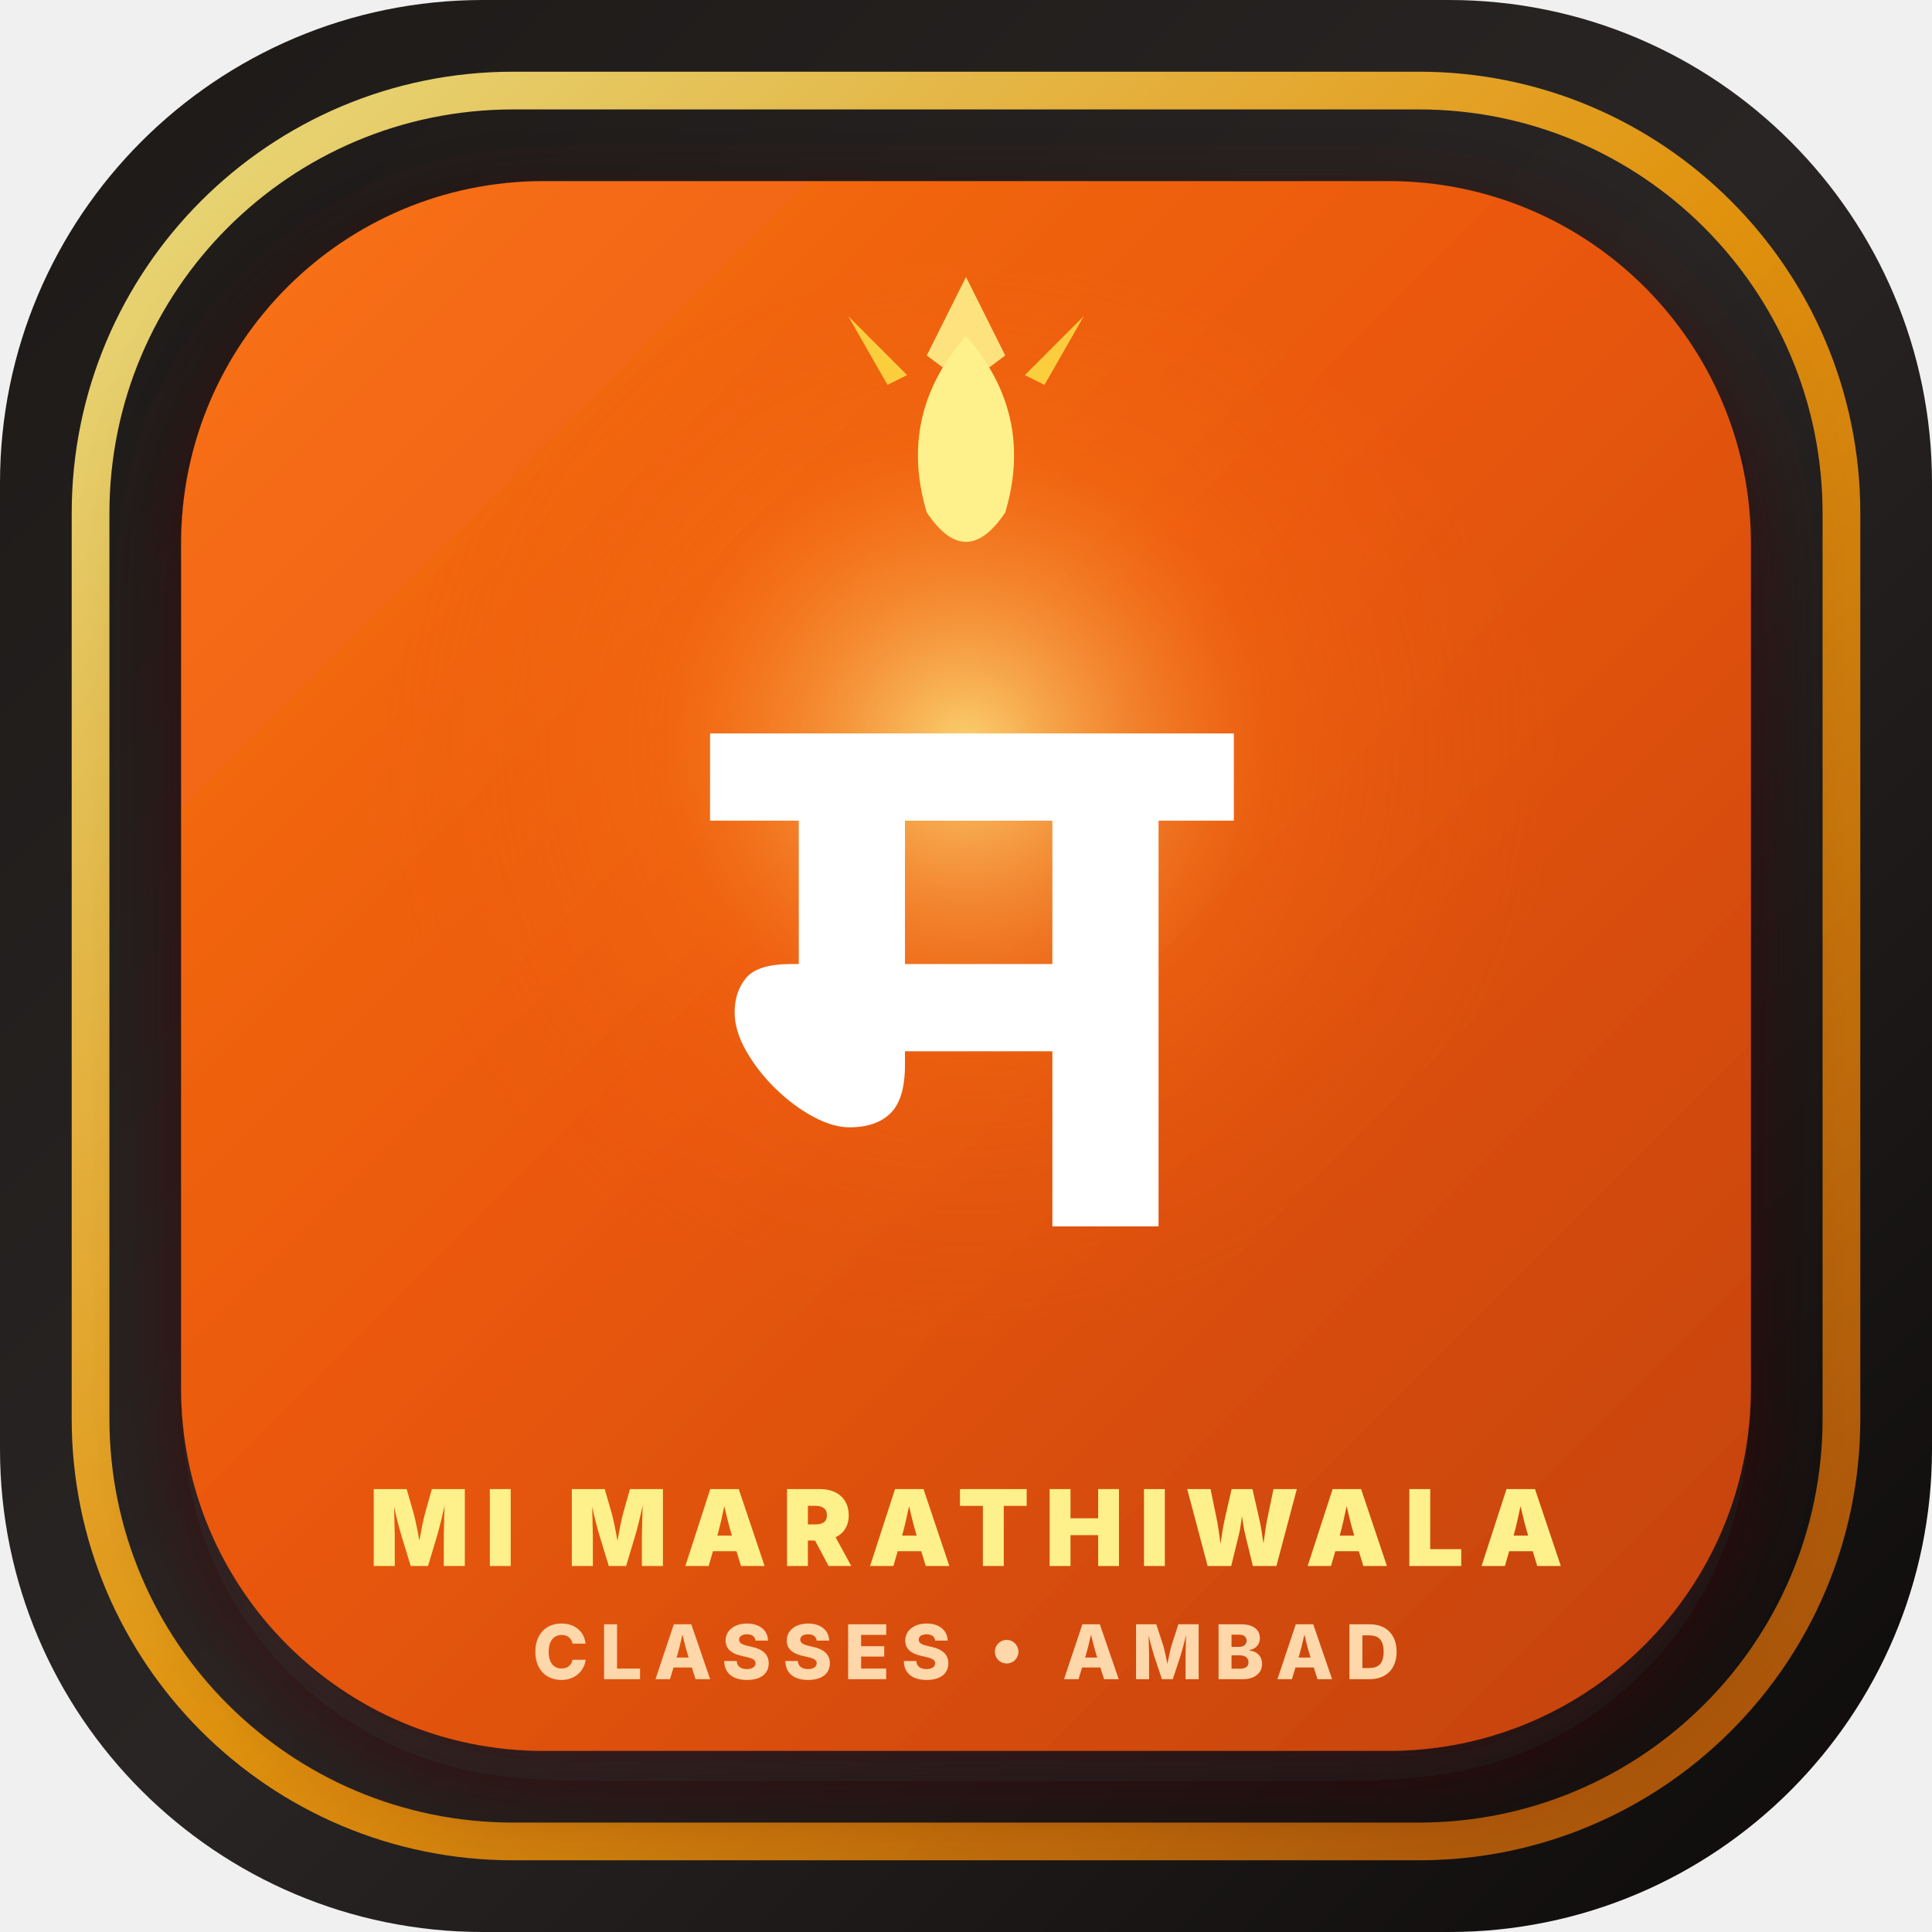
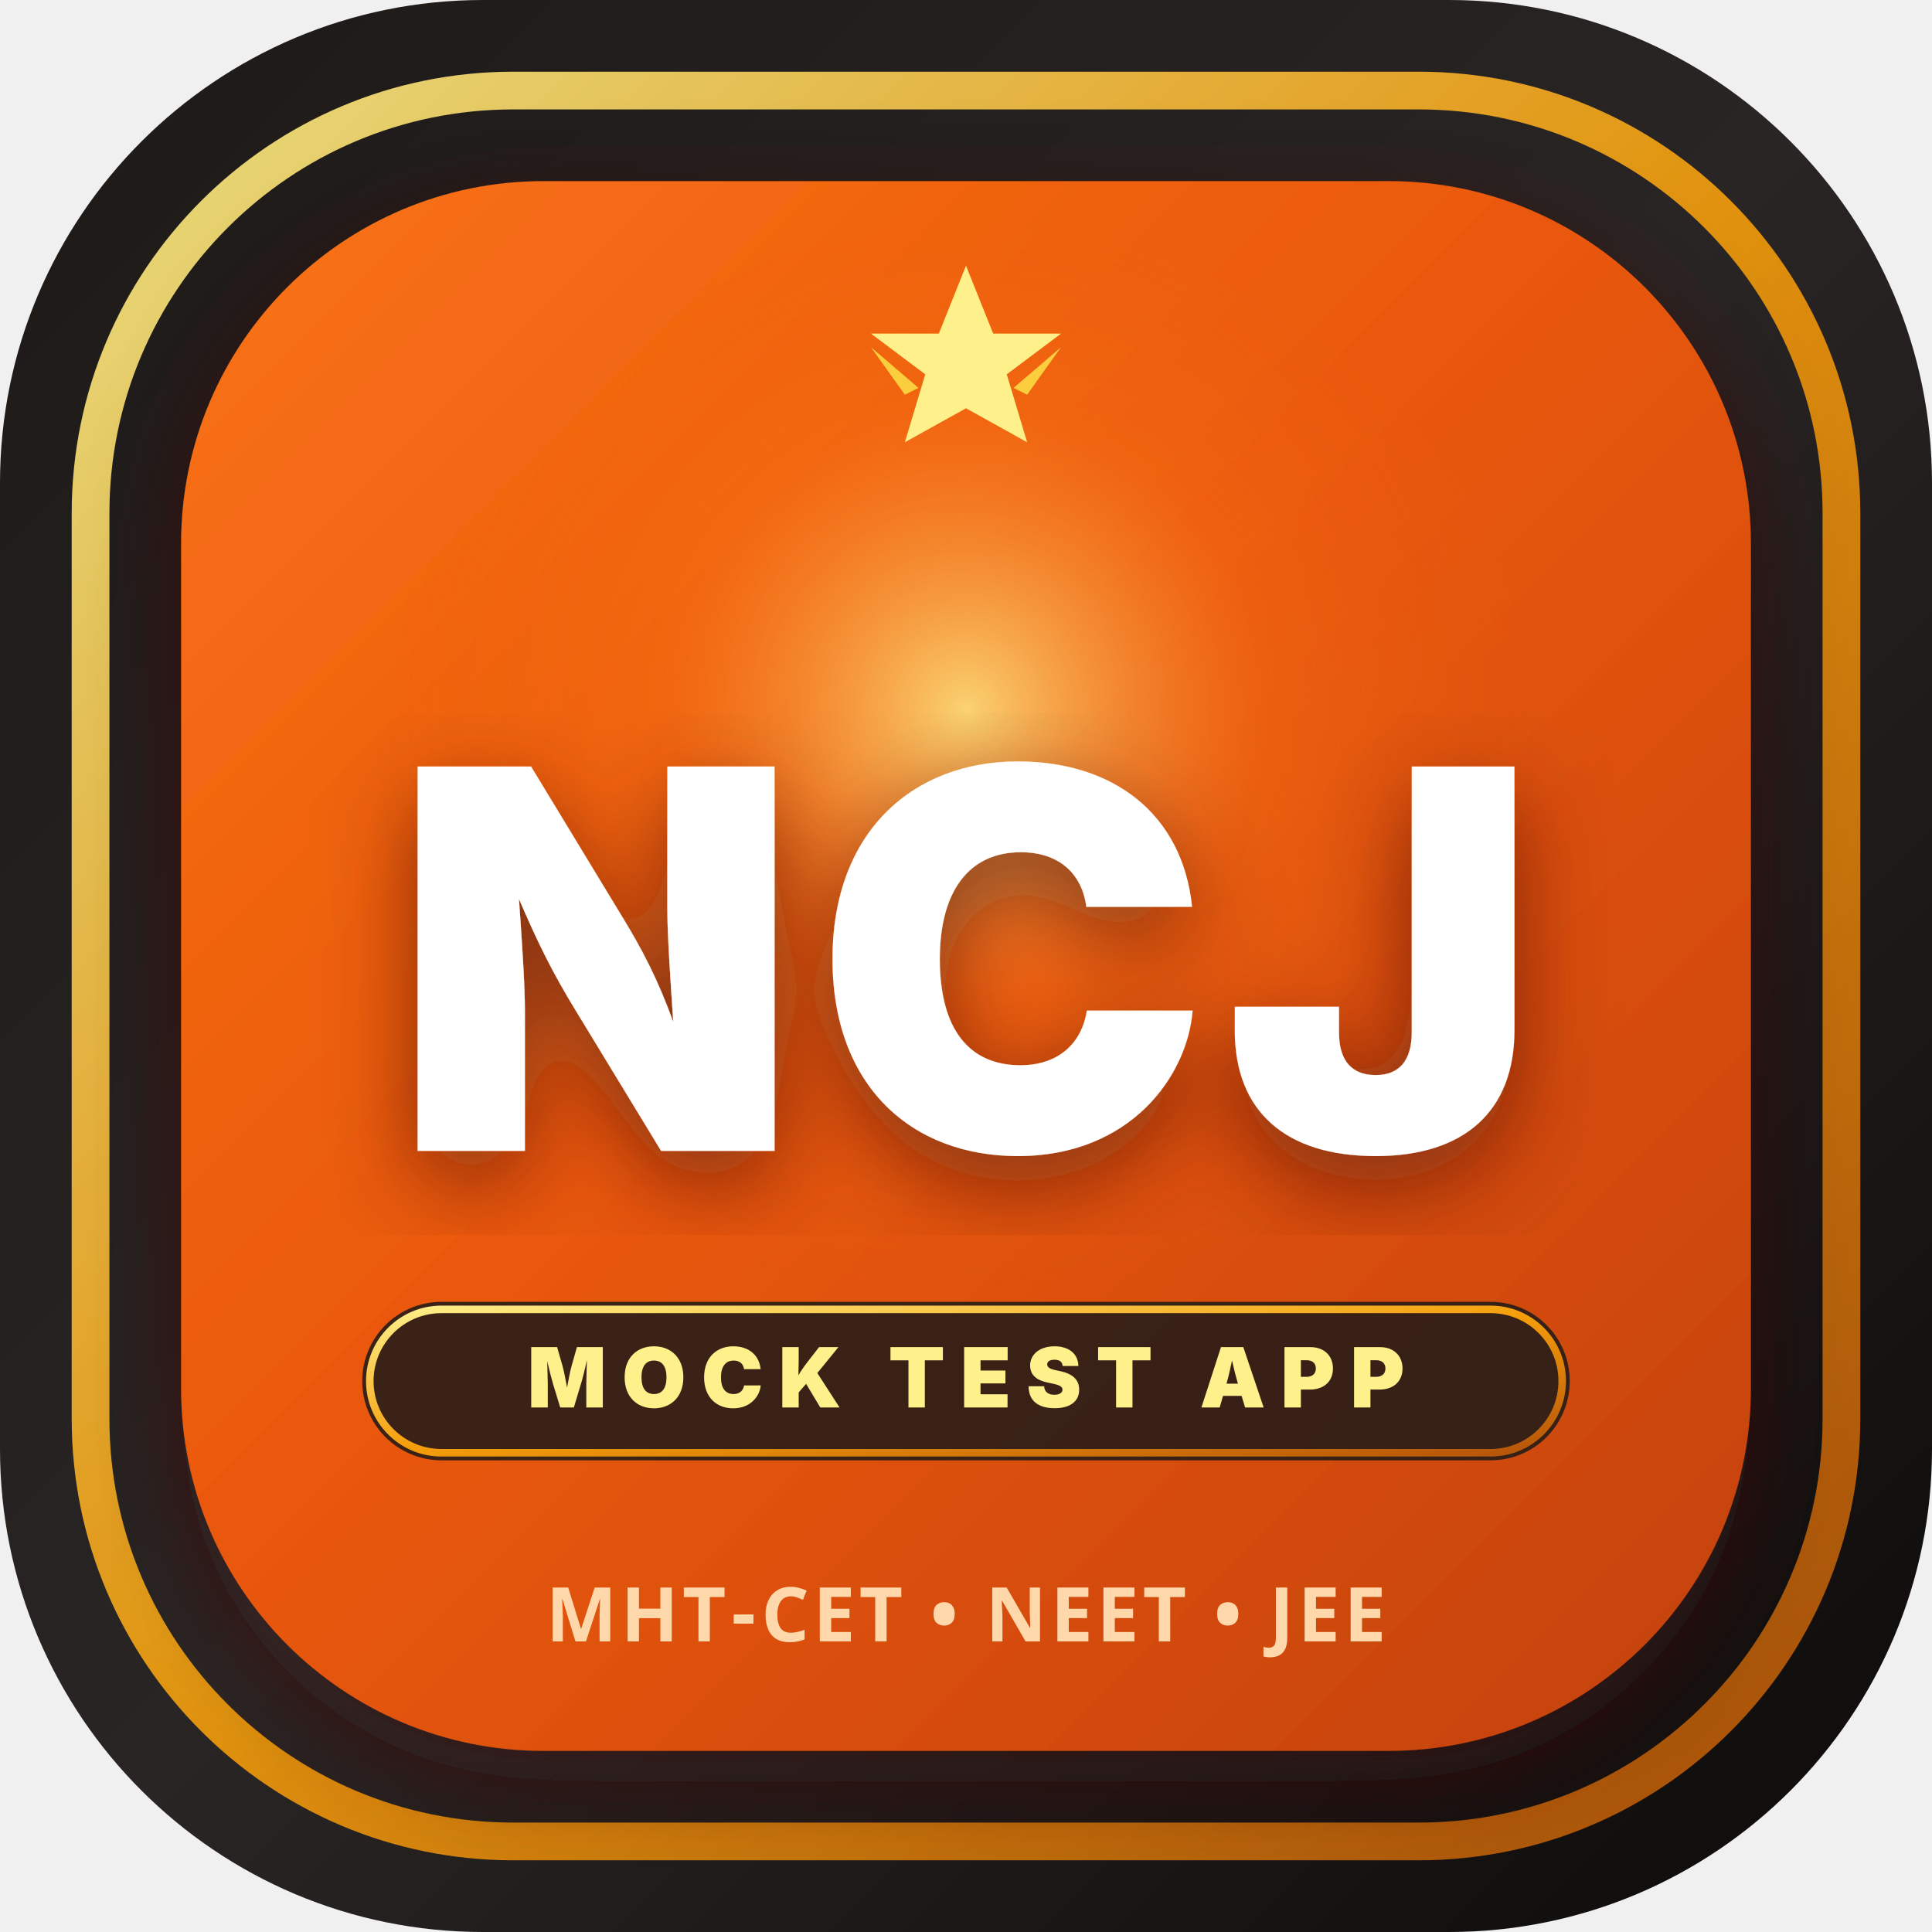
<svg xmlns="http://www.w3.org/2000/svg" viewBox="0 0 512 512" width="512" height="512">
  <defs>
    <linearGradient id="bgGrad" x1="0%" y1="0%" x2="100%" y2="100%">
      <stop offset="0%" stop-color="#1c1917" />
      <stop offset="50%" stop-color="#292524" />
      <stop offset="100%" stop-color="#0c0a09" />
    </linearGradient>
    <linearGradient id="bhagvaGrad" x1="0%" y1="0%" x2="100%" y2="100%">
      <stop offset="0%" stop-color="#f97316" />
      <stop offset="45%" stop-color="#ea580c" />
      <stop offset="100%" stop-color="#c2410c" />
    </linearGradient>
    <linearGradient id="goldRing" x1="0%" y1="0%" x2="100%" y2="100%">
      <stop offset="0%" stop-color="#fef08a" />
      <stop offset="50%" stop-color="#f59e0b" />
      <stop offset="100%" stop-color="#b45309" />
    </linearGradient>
    <radialGradient id="sunGlow" cx="50%" cy="40%" r="50%">
      <stop offset="0%" stop-color="#fef08a" stop-opacity="0.8" />
      <stop offset="50%" stop-color="#f97316" stop-opacity="0.3" />
      <stop offset="100%" stop-color="#ea580c" stop-opacity="0" />
    </radialGradient>
    <filter id="shadow" x="-20%" y="-20%" width="140%" height="140%">
      <feDropShadow dx="0" dy="8" stdDeviation="12" flood-color="#431407" flood-opacity="0.6" />
    </filter>
  </defs>
  <rect width="512" height="512" rx="128" fill="url(#bgGrad)" />
  <rect x="24" y="24" width="464" height="464" rx="112" fill="none" stroke="url(#goldRing)" stroke-width="10" opacity="0.9" />
  <rect x="48" y="48" width="416" height="416" rx="96" fill="url(#bhagvaGrad)" filter="url(#shadow)" />
-   <circle cx="256" cy="230" r="160" fill="url(#sunGlow)" />
-   <g transform="translate(256, 115) scale(2.6)">
-     <path d="M0,-16 L4,-8 L0,-5 L-4,-8 Z" fill="#fef08a" opacity="0.9" />
-     <path d="M-12,-12 L-6,-6 L-8,-5 Z" fill="#fde047" opacity="0.85" />
-     <path d="M12,-12 L8,-5 L6,-6 Z" fill="#fde047" opacity="0.85" />
-     <path d="M0,-10 Q7,-2 4,8 Q0,14 -4,8 Q-7,-2 0,-10 Z" fill="#fef08a" />
+   <circle cx="256" cy="220" r="160" fill="url(#sunGlow)" />
+   <g transform="translate(256, 110) scale(1.8)">
+     <path d="M0,-16 L6,-8 L0,-5 L-6,-8 Z" fill="#fef08a" opacity="0.95" />
+     <path d="M-14,-10 L-7,-4 L-9,-3 Z" fill="#fde047" opacity="0.85" />
+     <path d="M14,-10 L9,-3 L7,-4 Z" fill="#fde047" opacity="0.85" />
+     <polygon points="0,-22 4,-12 14,-12 6,-6 9,4 0,-1 -9,4 -6,-6 -14,-12 -4,-12" fill="#fef08a" />
  </g>
-   <text x="256" y="325" text-anchor="middle" fill="#ffffff" font-family="'Noto Sans Devanagari', system-ui, sans-serif" font-weight="900" font-size="210" letter-spacing="-4">
-     म
+   <text x="256" y="305" text-anchor="middle" fill="#ffffff" font-family="'Plus Jakarta Sans', system-ui, -apple-system, sans-serif" font-weight="900" font-size="140" letter-spacing="4" filter="url(#shadow)">
+     NCJ
  </text>
-   <text x="256" y="415" text-anchor="middle" fill="#fef08a" font-family="system-ui, -apple-system, sans-serif" font-weight="900" font-size="28" letter-spacing="4">
-     MI MARATHIWALA
+   <rect x="96" y="345" width="320" height="42" rx="21" fill="#1c1917" opacity="0.85" />
+   <rect x="98" y="347" width="316" height="38" rx="19" fill="none" stroke="url(#goldRing)" stroke-width="2" />
+   <text x="256" y="373" text-anchor="middle" fill="#fef08a" font-family="system-ui, -apple-system, sans-serif" font-weight="900" font-size="22" letter-spacing="4">
+     MOCK TEST APP
  </text>
-   <text x="256" y="445" text-anchor="middle" fill="#fed7aa" font-family="system-ui, -apple-system, sans-serif" font-weight="800" font-size="20" letter-spacing="3">
-     CLASSES • AMBAD
+   <text x="256" y="435" text-anchor="middle" fill="#fed7aa" font-family="'Noto Sans Devanagari', system-ui, sans-serif" font-weight="800" font-size="20" letter-spacing="1">
+     MHT-CET • NEET • JEE
  </text>
</svg>
